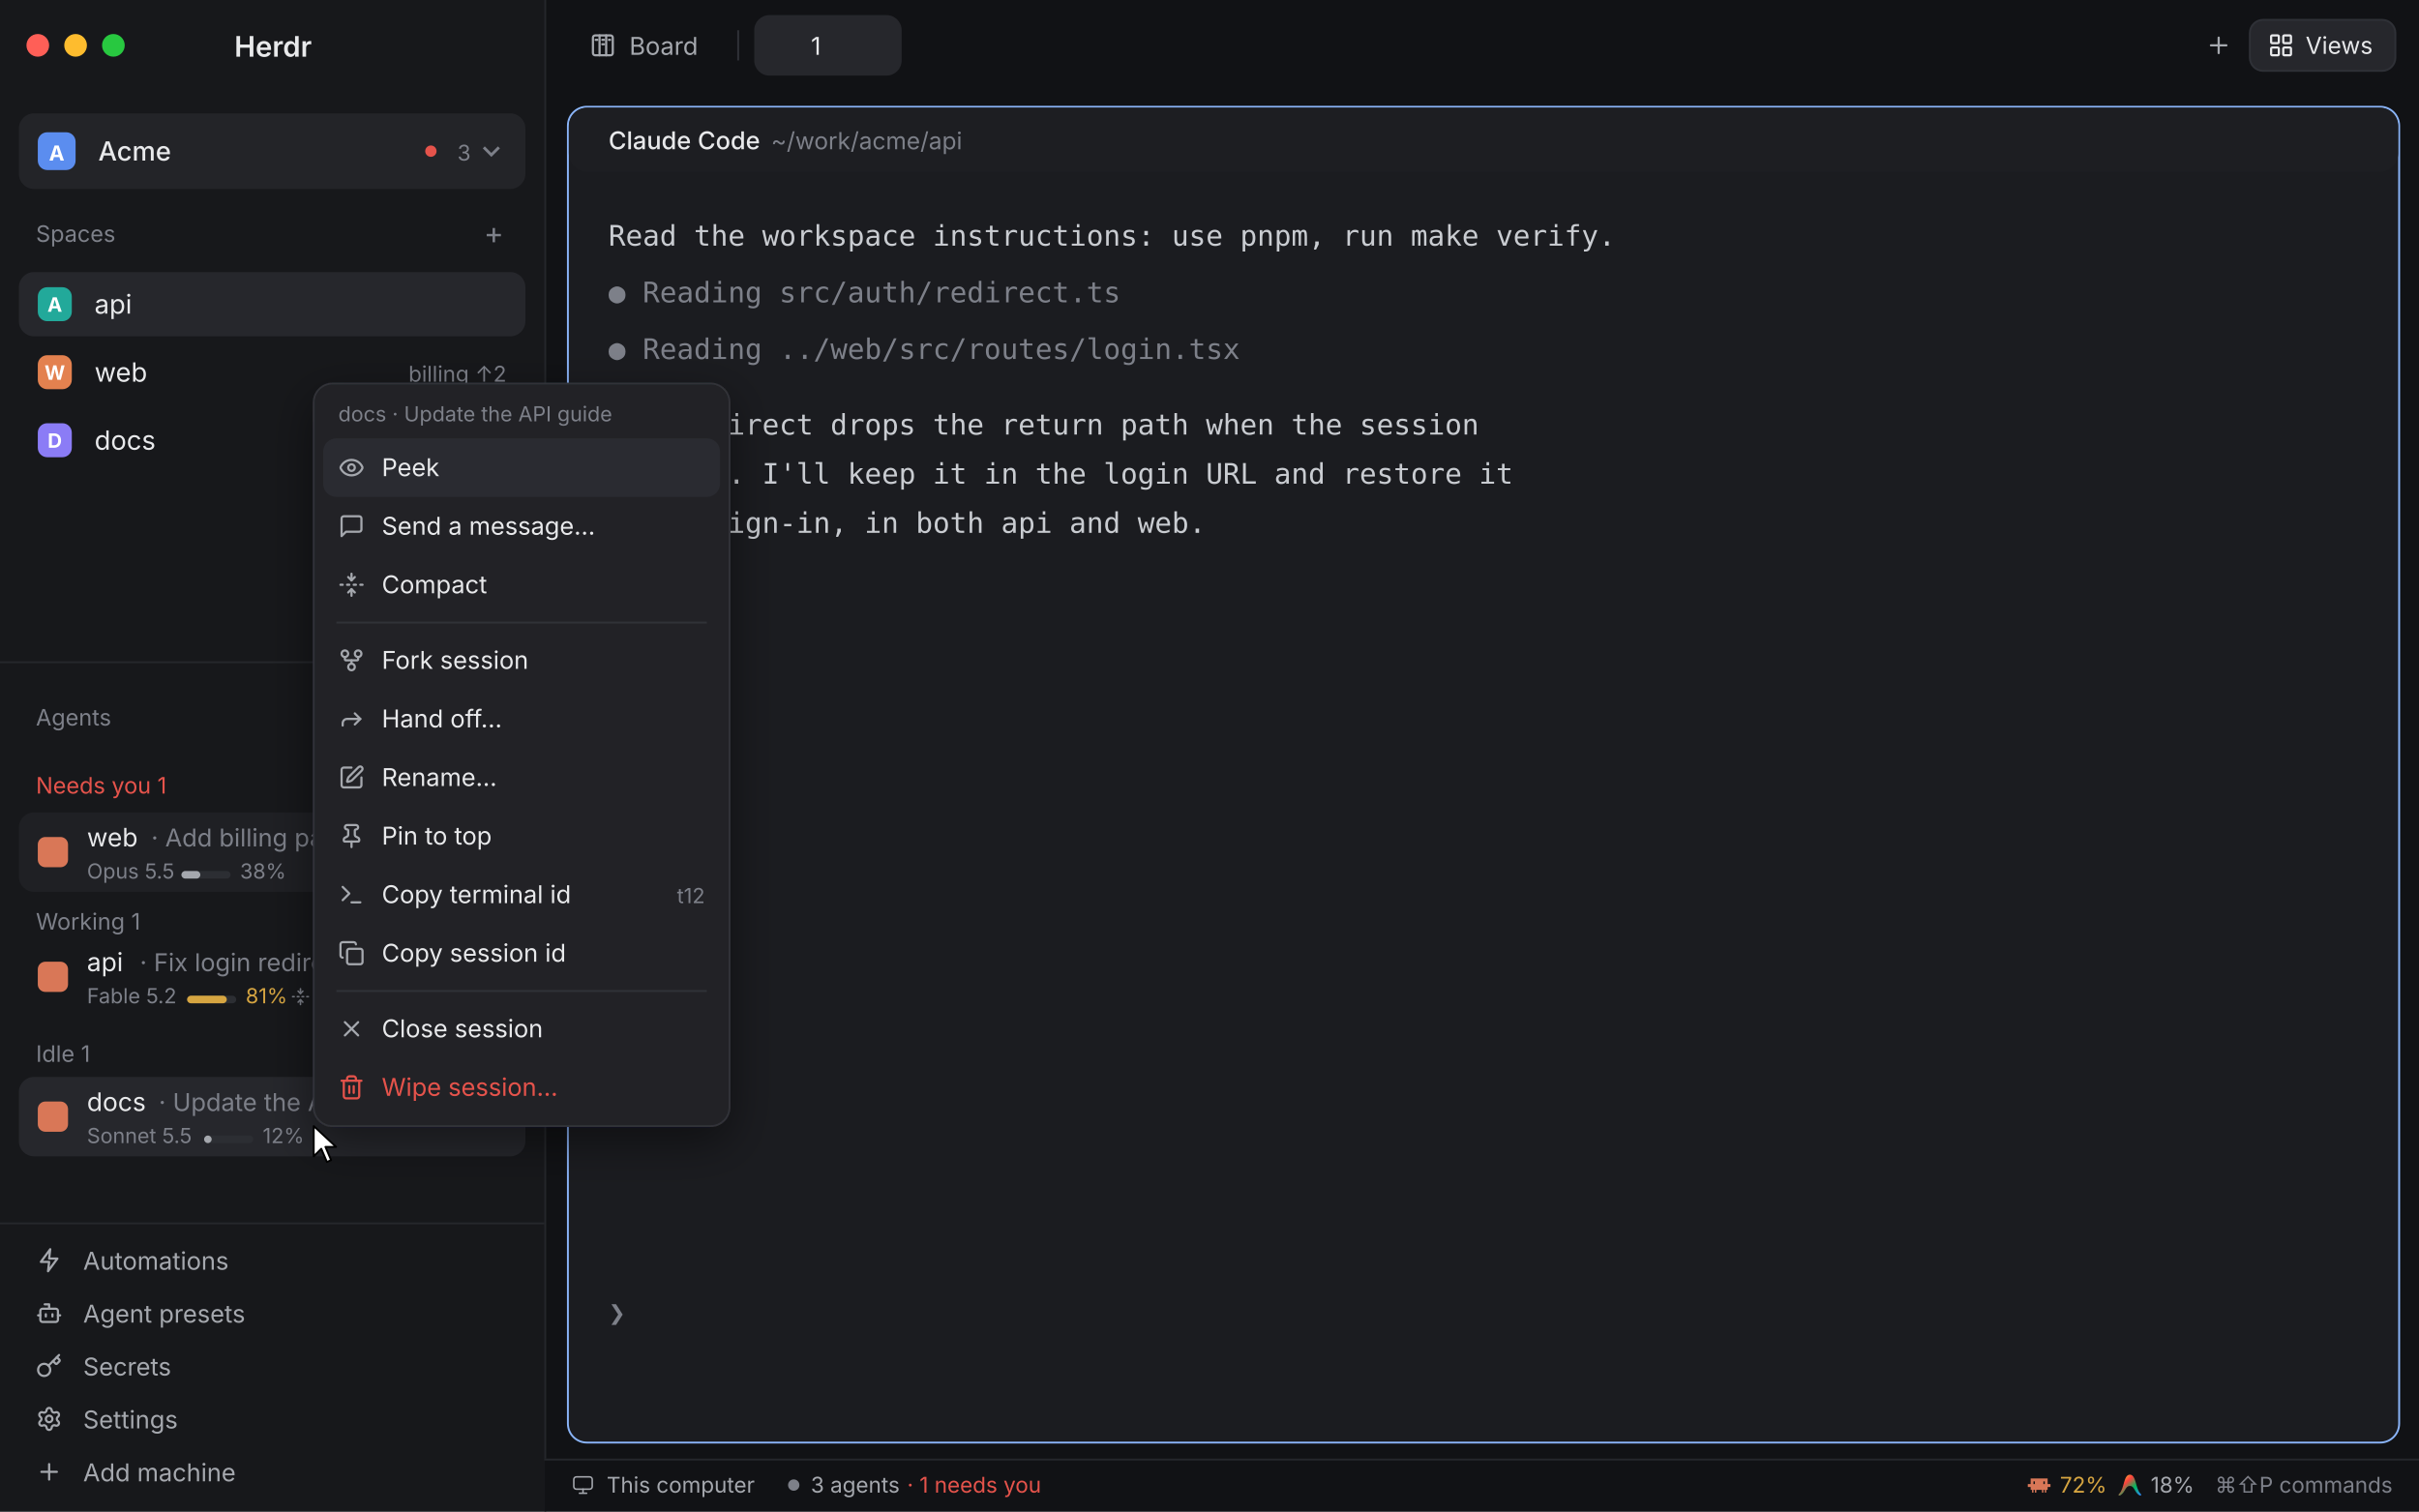
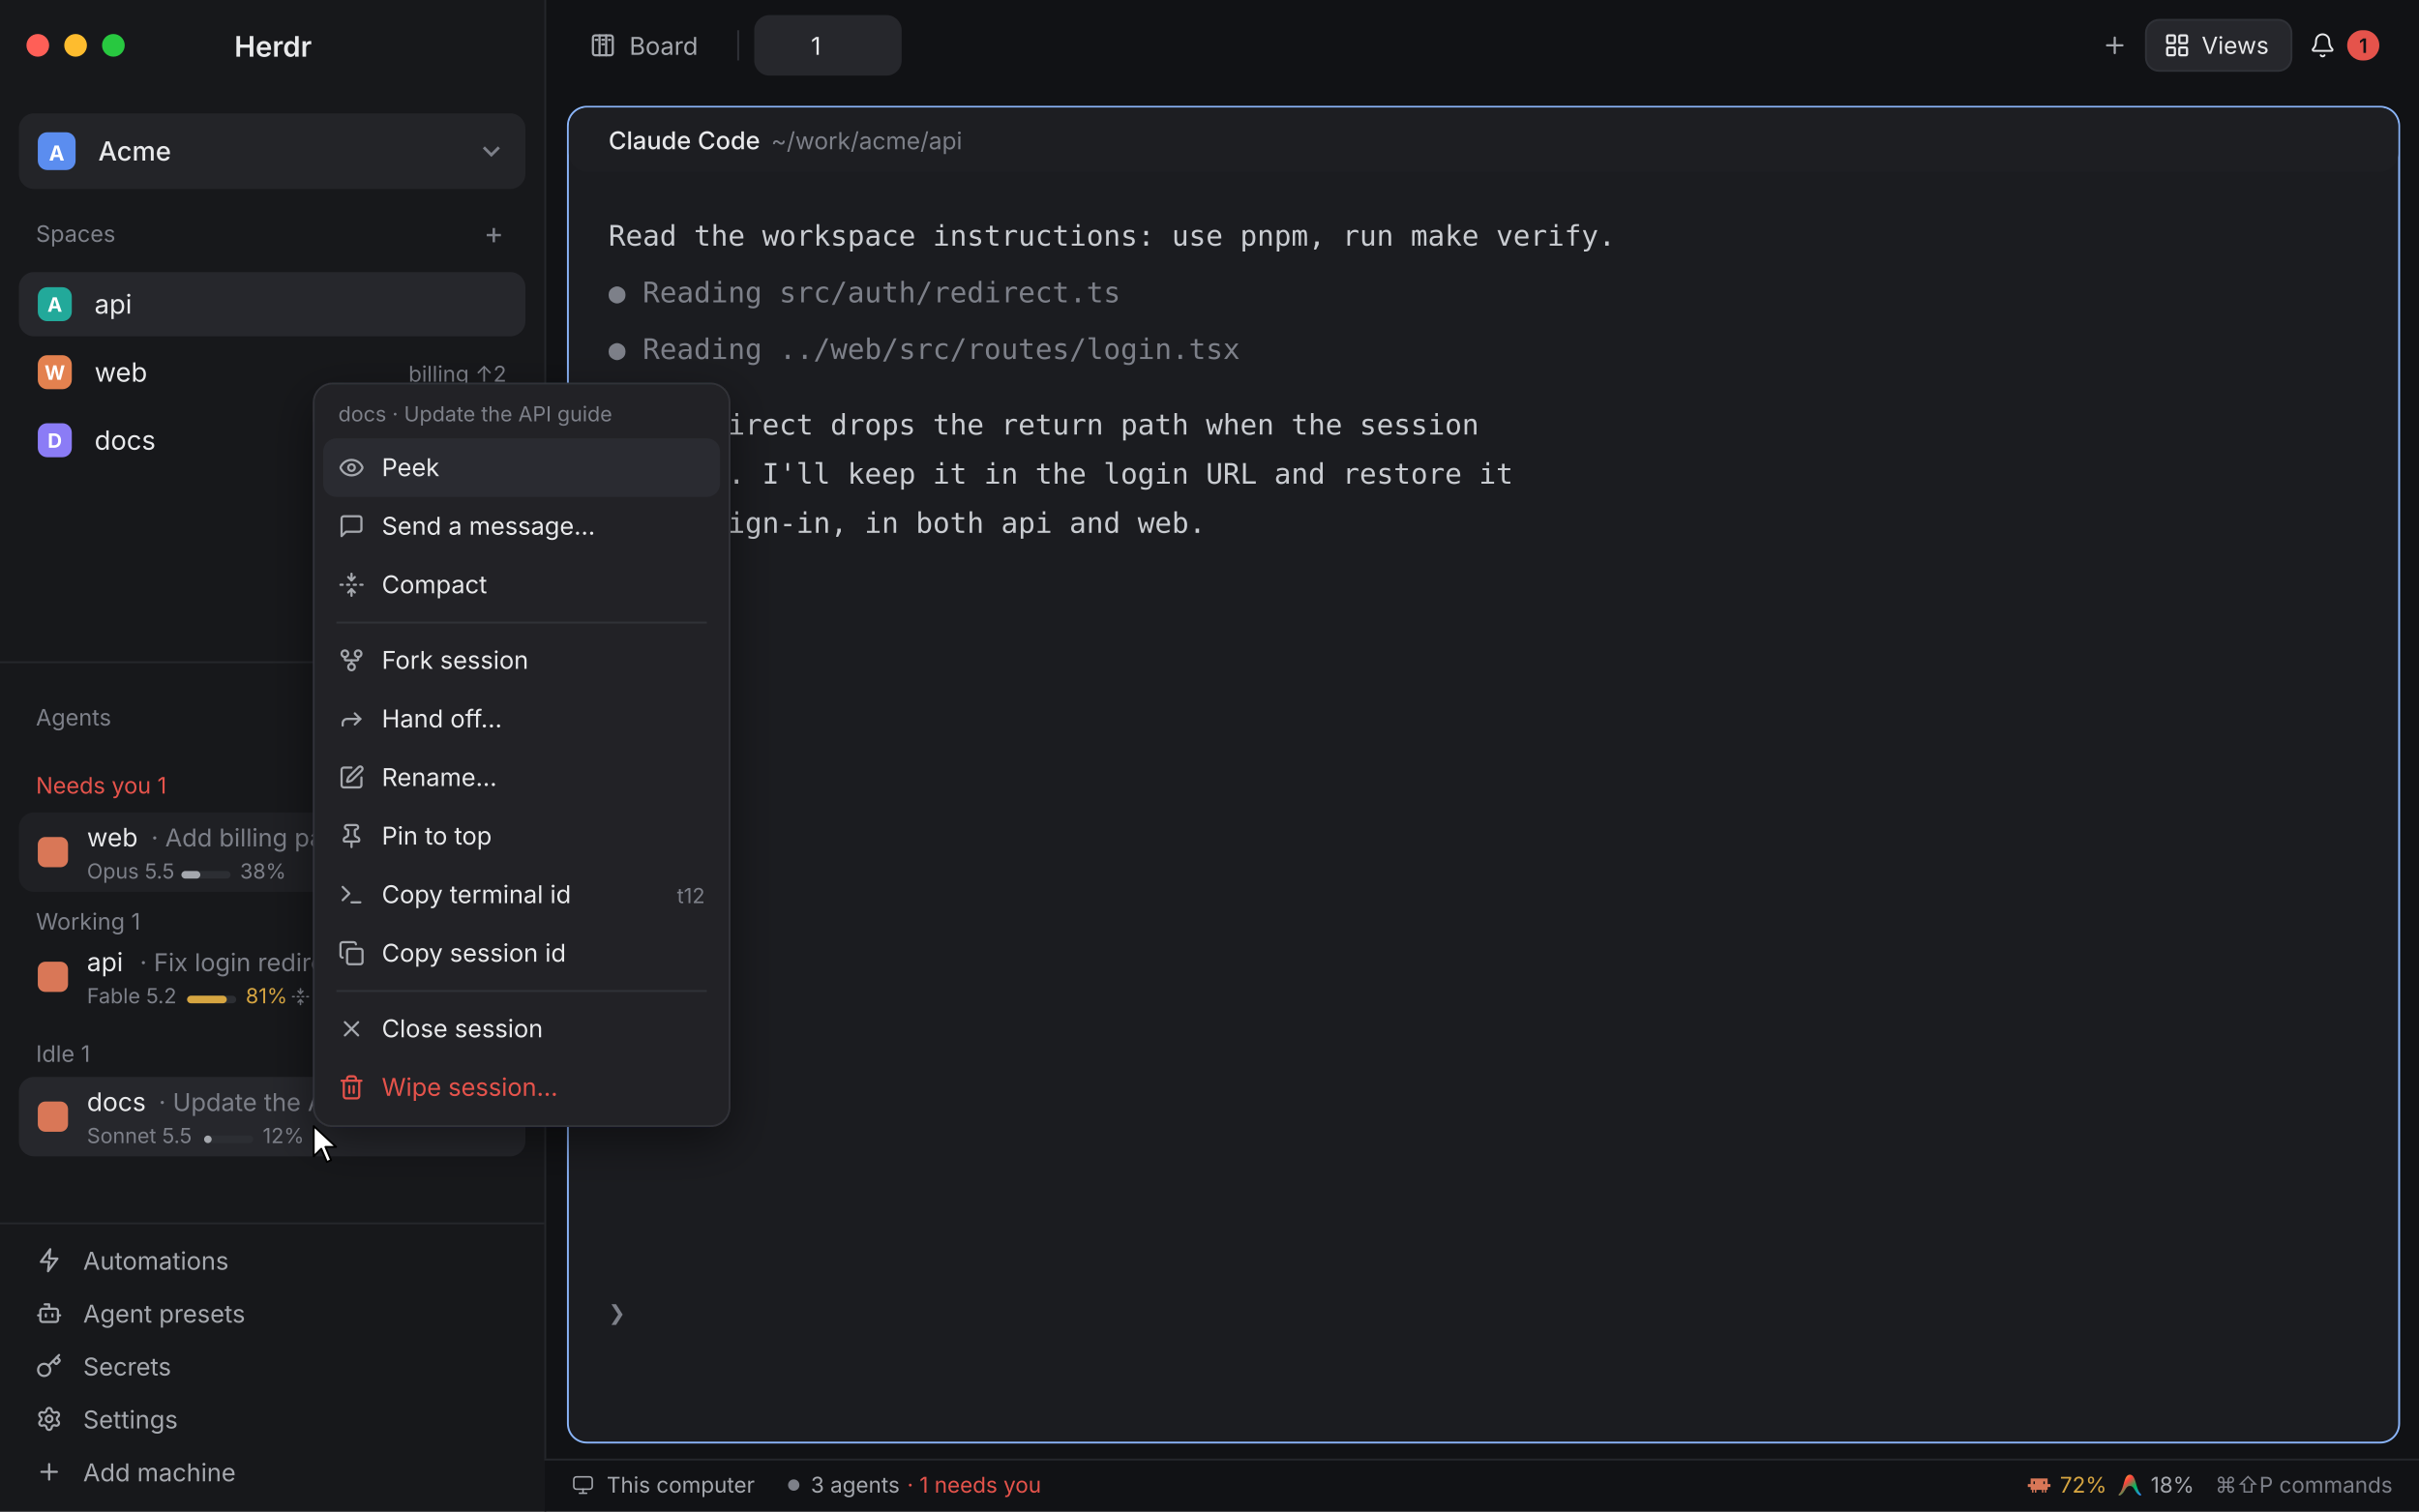
<svg xmlns="http://www.w3.org/2000/svg" width="1280" height="800" viewBox="0 0 1280 800" font-family="Geist, -apple-system, 'Helvetica Neue', sans-serif">
  <defs>
    <filter id="shadow" x="-20%" y="-20%" width="140%" height="140%">
      <feDropShadow dx="0" dy="8" stdDeviation="12" flood-color="#000" flood-opacity="0.45" />
    </filter>
  </defs>
  <rect width="1280" height="800" fill="#111215" />
  <rect width="288" height="800" fill="#17181b" />
  <rect x="288" width="1" height="800" fill="#25272b" />
  <circle cx="20" cy="24" r="6" fill="#ff5f57" />
  <circle cx="40" cy="24" r="6" fill="#febc2e" />
  <circle cx="60" cy="24" r="6" fill="#28c840" />
  <text x="124" y="30" fill="#e8e9eb" font-size="15" font-weight="600">Herdr</text>
  <rect x="10" y="60" width="268" height="40" rx="8" fill="#232428" />
  <rect x="20" y="70" width="20" height="20" rx="5" fill="#5b8def" />
  <text x="30" y="85" fill="#fff" font-size="11" font-weight="700" text-anchor="middle">A</text>
  <text x="52" y="85" fill="#e8e9eb" font-size="14" font-weight="500">Acme</text>
-   <circle cx="228" cy="80" r="3" fill="#e5534b" />
-   <text x="242" y="85" fill="#7d8089" font-size="11.5">3</text>
  <path d="M256 78 l4 4 l4 -4" stroke="#7d8089" stroke-width="1.5" fill="none" />
  <text x="19" y="128" fill="#7d8089" font-size="12">Spaces</text>
  <text x="256" y="129" fill="#7d8089" font-size="16">+</text>
  <rect x="10" y="144" width="268" height="34" rx="8" fill="#26272c" />
  <rect x="20" y="152" width="18" height="18" rx="5" fill="#22a99a" />
  <text x="29" y="165" fill="#fff" font-size="10.5" font-weight="700" text-anchor="middle">A</text>
  <text x="50" y="166" fill="#e8e9eb" font-size="14">api</text>
  <rect x="20" y="188" width="18" height="18" rx="5" fill="#e3814f" />
  <text x="29" y="201" fill="#fff" font-size="10.5" font-weight="700" text-anchor="middle">W</text>
  <text x="50" y="202" fill="#e8e9eb" font-size="14">web</text>
  <text x="268" y="202" fill="#7d8089" font-size="11.5" text-anchor="end">billing ↑2</text>
  <rect x="20" y="224" width="18" height="18" rx="5" fill="#8b7cf6" />
  <text x="29" y="237" fill="#fff" font-size="10.5" font-weight="700" text-anchor="middle">D</text>
  <text x="50" y="238" fill="#e8e9eb" font-size="14">docs</text>
  <rect y="350" width="288" height="1" fill="#25272b" />
  <text x="19" y="384" fill="#7d8089" font-size="12">Agents</text>
  <circle cx="234" cy="380" r="5.5" stroke="#7d8089" stroke-width="1.3" fill="none" />
  <path d="M234 377 v3 l2 1.3" stroke="#7d8089" stroke-width="1.3" fill="none" stroke-linecap="round" />
  <text x="256" y="385" fill="#7d8089" font-size="16">+</text>
  <text x="19" y="420" fill="#e5534b" font-size="12">Needs you 1</text>
  <rect x="10" y="430" width="268" height="42" rx="8" fill="#1f2024" />
  <rect x="20" y="443" width="16" height="16" rx="4" fill="#d97757" />
  <text x="46" y="448" fill="#e8e9eb" font-size="13.5">web</text>
  <text x="80" y="448" fill="#7d8089" font-size="13">· Add billing page</text>
  <text x="46" y="465" fill="#7d8089" font-size="11">Opus 5.5</text>
  <rect x="96" y="461" width="26" height="4" rx="2" fill="#2c2e33" />
  <rect x="96" y="461" width="10" height="4" rx="2" fill="#a5a8ae" />
  <text x="127" y="465" fill="#7d8089" font-size="11">38%</text>
  <text x="19" y="492" fill="#7d8089" font-size="12">Working 1</text>
  <rect x="20" y="509" width="16" height="16" rx="4" fill="#d97757" />
  <text x="46" y="514" fill="#e8e9eb" font-size="13.5">api</text>
  <text x="74" y="514" fill="#7d8089" font-size="13">· Fix login redirect</text>
  <text x="46" y="531" fill="#7d8089" font-size="11">Fable 5.2</text>
  <rect x="99" y="527" width="26" height="4" rx="2" fill="#2c2e33" />
  <rect x="99" y="527" width="21" height="4" rx="2" fill="#d6a541" />
  <text x="130" y="531" fill="#d6a541" font-size="11">81%</text>
  <g transform="translate(154 522.5) scale(0.4167)" fill="none" stroke="#7d8089" stroke-width="2" stroke-linecap="round" stroke-linejoin="round">
    <path d="M12 22v-6" />
    <path d="M12 8V2" />
    <path d="M4 12H2" />
    <path d="M10 12H8" />
    <path d="M16 12h-2" />
    <path d="M22 12h-2" />
    <path d="m15 19-3-3-3 3" />
    <path d="m15 5-3 3-3-3" />
  </g>
  <text x="166" y="531" fill="#7d8089" font-size="11">1</text>
  <text x="19" y="562" fill="#7d8089" font-size="12">Idle 1</text>
  <rect x="10" y="570" width="268" height="42" rx="8" fill="#26272c" />
  <rect x="20" y="583" width="16" height="16" rx="4" fill="#d97757" />
  <text x="46" y="588" fill="#e8e9eb" font-size="13.5">docs</text>
  <text x="84" y="588" fill="#7d8089" font-size="13">· Update the API guide</text>
  <text x="46" y="605" fill="#7d8089" font-size="11">Sonnet 5.5</text>
  <rect x="108" y="601" width="26" height="4" rx="2" fill="#2c2e33" />
  <rect x="108" y="601" width="4" height="4" rx="2" fill="#a5a8ae" />
  <text x="139" y="605" fill="#7d8089" font-size="11">12%</text>
  <rect y="647" width="288" height="1" fill="#25272b" />
  <g transform="translate(19 660) scale(0.5833)" fill="none" stroke="#a5a8ae" stroke-width="2.00" stroke-linecap="round" stroke-linejoin="round">
    <path d="M13 2 4.5 13.5H12L11 22l8.5-11.5H12z" />
  </g>
  <text x="44" y="672" fill="#a5a8ae" font-size="13">Automations</text>
  <g transform="translate(19 688) scale(0.5833)" fill="none" stroke="#a5a8ae" stroke-width="2.00" stroke-linecap="round" stroke-linejoin="round">
    <path d="M12 8V4H8" />
    <rect width="16" height="12" x="4" y="8" rx="2" />
    <path d="M2 14h2" />
    <path d="M20 14h2" />
    <path d="M15 13v2" />
    <path d="M9 13v2" />
  </g>
  <text x="44" y="700" fill="#a5a8ae" font-size="13">Agent presets</text>
  <g transform="translate(19 716) scale(0.5833)" fill="none" stroke="#a5a8ae" stroke-width="2.00" stroke-linecap="round" stroke-linejoin="round">
    <path d="m15.5 7.5 2.3 2.3a1 1 0 0 0 1.4 0l2.1-2.1a1 1 0 0 0 0-1.4L19 4" />
    <path d="m21 2-9.6 9.6" />
    <circle cx="7.5" cy="15.5" r="5.5" />
  </g>
  <text x="44" y="728" fill="#a5a8ae" font-size="13">Secrets</text>
  <g transform="translate(19 744) scale(0.5833)" fill="none" stroke="#a5a8ae" stroke-width="2.00" stroke-linecap="round" stroke-linejoin="round">
    <path d="M9.671 4.136a2.34 2.34 0 0 1 4.659 0 2.34 2.34 0 0 0 3.319 1.915 2.34 2.34 0 0 1 2.33 4.033 2.34 2.34 0 0 0 0 3.831 2.34 2.34 0 0 1-2.33 4.033 2.34 2.34 0 0 0-3.319 1.915 2.34 2.34 0 0 1-4.659 0 2.34 2.34 0 0 0-3.32-1.915 2.34 2.34 0 0 1-2.33-4.033 2.34 2.34 0 0 0 0-3.831A2.34 2.34 0 0 1 6.35 6.051a2.34 2.34 0 0 0 3.319-1.915" />
    <circle cx="12" cy="12" r="3" />
  </g>
  <text x="44" y="756" fill="#a5a8ae" font-size="13">Settings</text>
  <g transform="translate(19 772) scale(0.5833)" fill="none" stroke="#a5a8ae" stroke-width="2.00" stroke-linecap="round" stroke-linejoin="round">
    <path d="M5 12h14" />
    <path d="M12 5v14" />
  </g>
  <text x="44" y="784" fill="#a5a8ae" font-size="13">Add machine</text>
  <g transform="translate(312 17) scale(0.5833)" fill="none" stroke="#a5a8ae" stroke-width="2" stroke-linecap="round" stroke-linejoin="round">
    <rect x="3" y="3" width="18" height="18" rx="2" />
    <path d="M9 3v18" />
    <path d="M15 3v18" />
    <path d="M5.5 7h1.5" />
    <path d="M11.5 7h1.5" />
    <path d="M11.5 11h1.5" />
    <path d="M17.5 7h1" />
  </g>
  <text x="333" y="29" fill="#a5a8ae" font-size="13">Board</text>
  <rect x="390.1" y="16" width="1" height="16" fill="#2f3137" />
  <rect x="399.1" y="8" width="78" height="32" rx="8" fill="#26272c" />
  <text x="429.1" y="29" fill="#e8e9eb" font-size="13">1</text>
-   <g transform="translate(1167 17) scale(0.5833)" fill="none" stroke="#a5a8ae" stroke-width="2.00" stroke-linecap="round" stroke-linejoin="round">
+   <g transform="translate(1112 17) scale(0.5833)" fill="none" stroke="#a5a8ae" stroke-width="2.00" stroke-linecap="round" stroke-linejoin="round">
    <path d="M5 12h14" />
    <path d="M12 5v14" />
  </g>
-   <rect x="1190.5" y="10.5" width="77" height="27" rx="7" fill="#26272c" stroke="#2f3137" />
-   <g transform="translate(1200 17) scale(0.5833)" fill="none" stroke="#e8e9eb" stroke-width="2" stroke-linecap="round" stroke-linejoin="round">
+   <rect x="1135.5" y="10.5" width="77" height="27" rx="7" fill="#26272c" stroke="#2f3137" />
+   <g transform="translate(1145 17) scale(0.5833)" fill="none" stroke="#e8e9eb" stroke-width="2" stroke-linecap="round" stroke-linejoin="round">
    <rect width="7" height="7" x="3" y="3" rx="1" />
    <rect width="7" height="7" x="14" y="3" rx="1" />
    <rect width="7" height="7" x="14" y="14" rx="1" />
    <rect width="7" height="7" x="3" y="14" rx="1" />
  </g>
-   <text x="1220" y="28.5" fill="#e8e9eb" font-size="12.5">Views</text>
+   <text x="1165" y="28.5" fill="#e8e9eb" font-size="12.5">Views</text>
+   <g transform="translate(1222 17) scale(0.5833)" fill="none" stroke="#e8e9eb" stroke-width="1.75" stroke-linecap="round" stroke-linejoin="round">
+     <path d="M10.268 21a2 2 0 0 0 3.464 0" />
+     <path d="M3.262 15.326A1 1 0 0 0 4 17h16a1 1 0 0 0 .74-1.673C19.41 13.956 18 12.499 18 8A6 6 0 0 0 6 8c0 4.499-1.411 5.956-2.738 7.326" />
+   </g>
+   <rect x="1242" y="16" width="17" height="16" rx="8" fill="#e5534b" />
+   <text x="1250.5" y="28" fill="#111215" font-size="10.5" font-weight="600" text-anchor="middle">1</text>
  <rect x="300.5" y="56.5" width="969" height="707" rx="10" fill="#1b1c20" stroke="#8ab4f8" />
  <rect x="301" y="57" width="968" height="34" rx="10" fill="#1d1e22" />
  <text x="322" y="79" fill="#e8e9eb" font-size="13" font-weight="500">Claude Code</text>
  <text x="408" y="79" fill="#7d8089" font-size="12.5">~/work/acme/api</text>
  <g font-family="'JetBrains Mono', Menlo, monospace" font-size="15" fill="#c9ccd1">
    <text x="322" y="130">Read the workspace instructions: use pnpm, run make verify.</text>
    <text x="322" y="160" fill="#7d8089">● Reading src/auth/redirect.ts</text>
    <text x="322" y="190" fill="#7d8089">● Reading ../web/src/routes/login.tsx</text>
    <text x="322" y="230">The redirect drops the return path when the session</text>
    <text x="322" y="256">expires. I'll keep it in the login URL and restore it</text>
    <text x="322" y="282">after sign-in, in both api and web.</text>
    <text x="322" y="700" fill="#7d8089">❯</text>
  </g>
  <rect x="288" y="772" width="992" height="28" fill="#111215" />
  <rect x="288" y="772" width="992" height="1" fill="#25272b" />
  <g transform="translate(302 779.5) scale(0.5417)" fill="none" stroke="#a5a8ae" stroke-width="1.5" stroke-linecap="round" stroke-linejoin="round">
    <rect x="3" y="4" width="18" height="12" rx="2.5" />
    <path d="M8.5 20h7M12 16v4" />
  </g>
  <text x="321" y="790" fill="#a5a8ae" font-size="11.5">This computer</text>
  <circle cx="420" cy="786" r="3" fill="#7d8089" />
  <text x="429" y="790" fill="#a5a8ae" font-size="11.5">3 agents</text>
  <text x="480" y="790" fill="#e5534b" font-size="11.5">· 1 needs you</text>
  <g transform="translate(1073 780) scale(0.5)" fill="#D97757">
    <path clip-rule="evenodd" d="M20.998 10.949H24v3.102h-3v3.028h-1.487V20H18v-2.921h-1.487V20H15v-2.921H9V20H7.488v-2.921H6V20H4.487v-2.921H3V14.05H0V10.95h3V5h17.998v5.949zM6 10.949h1.488V8.102H6v2.847zm10.51 0H18V8.102h-1.49v2.847z" fill-rule="evenodd" />
  </g>
  <text x="1090" y="790" fill="#d6a541" font-size="11.5">72%</text>
  <g transform="translate(1121 780) scale(0.5)">
    <defs>
      <linearGradient id="agy-grad" x1="0" y1="0" x2="1" y2="1">
        <stop offset="0" stop-color="#FFE432" />
        <stop offset=".35" stop-color="#FC413D" />
        <stop offset=".65" stop-color="#00B95C" />
        <stop offset="1" stop-color="#3186FF" />
      </linearGradient>
    </defs>
    <path d="M21.751 22.607c1.34 1.005 3.35.335 1.508-1.508C17.73 15.74 18.904 1 12.037 1 5.17 1 6.342 15.74.815 21.1c-2.01 2.009.167 2.511 1.507 1.506 5.192-3.517 4.857-9.714 9.715-9.714 4.857 0 4.522 6.197 9.714 9.715z" fill="url(#agy-grad)" />
  </g>
  <text x="1138" y="790" fill="#a5a8ae" font-size="11.5">18%</text>
  <text x="1266" y="790" fill="#7d8089" font-size="11.5" text-anchor="end">⌘⇧P  commands</text>
  <g filter="url(#shadow)">
    <rect x="166" y="203" width="220" height="393" rx="10" fill="#202125" stroke="#303237" />
  </g>
  <text x="179" y="223" fill="#7d8089" font-size="11">docs · Update the API guide</text>
  <rect x="171" y="232" width="210" height="31" rx="7" fill="#2a2b31" />
  <g transform="translate(179 240.5) scale(0.5833)" fill="none" stroke="#a5a8ae" stroke-width="2" stroke-linecap="round" stroke-linejoin="round">
    <path d="M2.062 12.348a1 1 0 0 1 0-.696 10.75 10.75 0 0 1 19.876 0 1 1 0 0 1 0 .696 10.75 10.75 0 0 1-19.876 0" />
    <circle cx="12" cy="12" r="3" />
  </g>
  <text x="202" y="252" fill="#e8e9eb" font-size="13">Peek</text>
  <g transform="translate(179 271.5) scale(0.5833)" fill="none" stroke="#a5a8ae" stroke-width="2" stroke-linecap="round" stroke-linejoin="round">
    <path d="M21 15a2 2 0 0 1-2 2H7l-4 4V5a2 2 0 0 1 2-2h14a2 2 0 0 1 2 2z" />
  </g>
  <text x="202" y="283" fill="#e8e9eb" font-size="13">Send a message…</text>
  <g transform="translate(179 302.5) scale(0.5833)" fill="none" stroke="#a5a8ae" stroke-width="2" stroke-linecap="round" stroke-linejoin="round">
    <path d="M12 22v-6" />
    <path d="M12 8V2" />
    <path d="M4 12H2" />
    <path d="M10 12H8" />
    <path d="M16 12h-2" />
    <path d="M22 12h-2" />
    <path d="m15 19-3-3-3 3" />
    <path d="m15 5-3 3-3-3" />
  </g>
  <text x="202" y="314" fill="#e8e9eb" font-size="13">Compact</text>
  <rect x="178" y="329" width="196" height="1" fill="#303237" />
  <g transform="translate(179 342.5) scale(0.5833)" fill="none" stroke="#a5a8ae" stroke-width="2" stroke-linecap="round" stroke-linejoin="round">
    <circle cx="12" cy="18" r="3" />
    <circle cx="6" cy="6" r="3" />
    <circle cx="18" cy="6" r="3" />
    <path d="M18 9v2c0 .6-.4 1-1 1H7c-.6 0-1-.4-1-1V9" />
    <path d="M12 12v3" />
  </g>
  <text x="202" y="354" fill="#e8e9eb" font-size="13">Fork session</text>
  <g transform="translate(179 373.5) scale(0.5833)" fill="none" stroke="#a5a8ae" stroke-width="2" stroke-linecap="round" stroke-linejoin="round">
    <polyline points="15 17 20 12 15 7" />
    <path d="M4 18v-2a4 4 0 0 1 4-4h12" />
  </g>
  <text x="202" y="385" fill="#e8e9eb" font-size="13">Hand off…</text>
  <g transform="translate(179 404.5) scale(0.5833)" fill="none" stroke="#a5a8ae" stroke-width="2" stroke-linecap="round" stroke-linejoin="round">
    <path d="M12 3H5a2 2 0 0 0-2 2v14a2 2 0 0 0 2 2h14a2 2 0 0 0 2-2v-7" />
    <path d="M18.375 2.625a1 1 0 0 1 3 3l-9.013 9.014a2 2 0 0 1-.853.505l-2.873.84a.5.5 0 0 1-.62-.62l.84-2.873a2 2 0 0 1 .506-.852z" />
  </g>
  <text x="202" y="416" fill="#e8e9eb" font-size="13">Rename…</text>
  <g transform="translate(179 435.5) scale(0.5833)" fill="none" stroke="#a5a8ae" stroke-width="2" stroke-linecap="round" stroke-linejoin="round">
    <path d="M12 17v5" />
    <path d="M9 10.76a2 2 0 0 1-1.11 1.79l-1.78.9A2 2 0 0 0 5 15.24V16a1 1 0 0 0 1 1h12a1 1 0 0 0 1-1v-.76a2 2 0 0 0-1.11-1.79l-1.78-.9A2 2 0 0 1 15 10.76V7a1 1 0 0 1 1-1 2 2 0 0 0 0-4H8a2 2 0 0 0 0 4 1 1 0 0 1 1 1z" />
  </g>
  <text x="202" y="447" fill="#e8e9eb" font-size="13">Pin to top</text>
  <g transform="translate(179 466.5) scale(0.5833)" fill="none" stroke="#a5a8ae" stroke-width="2" stroke-linecap="round" stroke-linejoin="round">
    <path d="M12 19h8" />
    <path d="m4 17 6-6-6-6" />
  </g>
  <text x="202" y="478" fill="#e8e9eb" font-size="13">Copy terminal id</text>
  <text x="373" y="478" fill="#7d8089" font-size="11" text-anchor="end">t12</text>
  <g transform="translate(179 497.5) scale(0.5833)" fill="none" stroke="#a5a8ae" stroke-width="2" stroke-linecap="round" stroke-linejoin="round">
    <rect width="14" height="14" x="8" y="8" rx="2" ry="2" />
    <path d="M4 16c-1.1 0-2-.9-2-2V4c0-1.1.9-2 2-2h10c1.1 0 2 .9 2 2" />
  </g>
  <text x="202" y="509" fill="#e8e9eb" font-size="13">Copy session id</text>
  <rect x="178" y="524" width="196" height="1" fill="#303237" />
  <g transform="translate(179 537.5) scale(0.5833)" fill="none" stroke="#a5a8ae" stroke-width="2" stroke-linecap="round" stroke-linejoin="round">
    <path d="M18 6 6 18" />
    <path d="m6 6 12 12" />
  </g>
  <text x="202" y="549" fill="#e8e9eb" font-size="13">Close session</text>
  <g transform="translate(179 568.5) scale(0.5833)" fill="none" stroke="#e5534b" stroke-width="2" stroke-linecap="round" stroke-linejoin="round">
    <path d="M3 6h18" />
    <path d="M19 6v14c0 1-1 2-2 2H7c-1 0-2-1-2-2V6" />
    <path d="M8 6V4c0-1 1-2 2-2h4c1 0 2 1 2 2v2" />
    <line x1="10" x2="10" y1="11" y2="17" />
    <line x1="14" x2="14" y1="11" y2="17" />
  </g>
  <text x="202" y="580" fill="#e5534b" font-size="13">Wipe session…</text>
  <path d="M166 596 l0 16 l4 -4 l3 7 l2.2 -1 l-3 -7 l5.6 0 z" fill="#fff" stroke="#000" stroke-width="1" stroke-linejoin="round" />
</svg>
